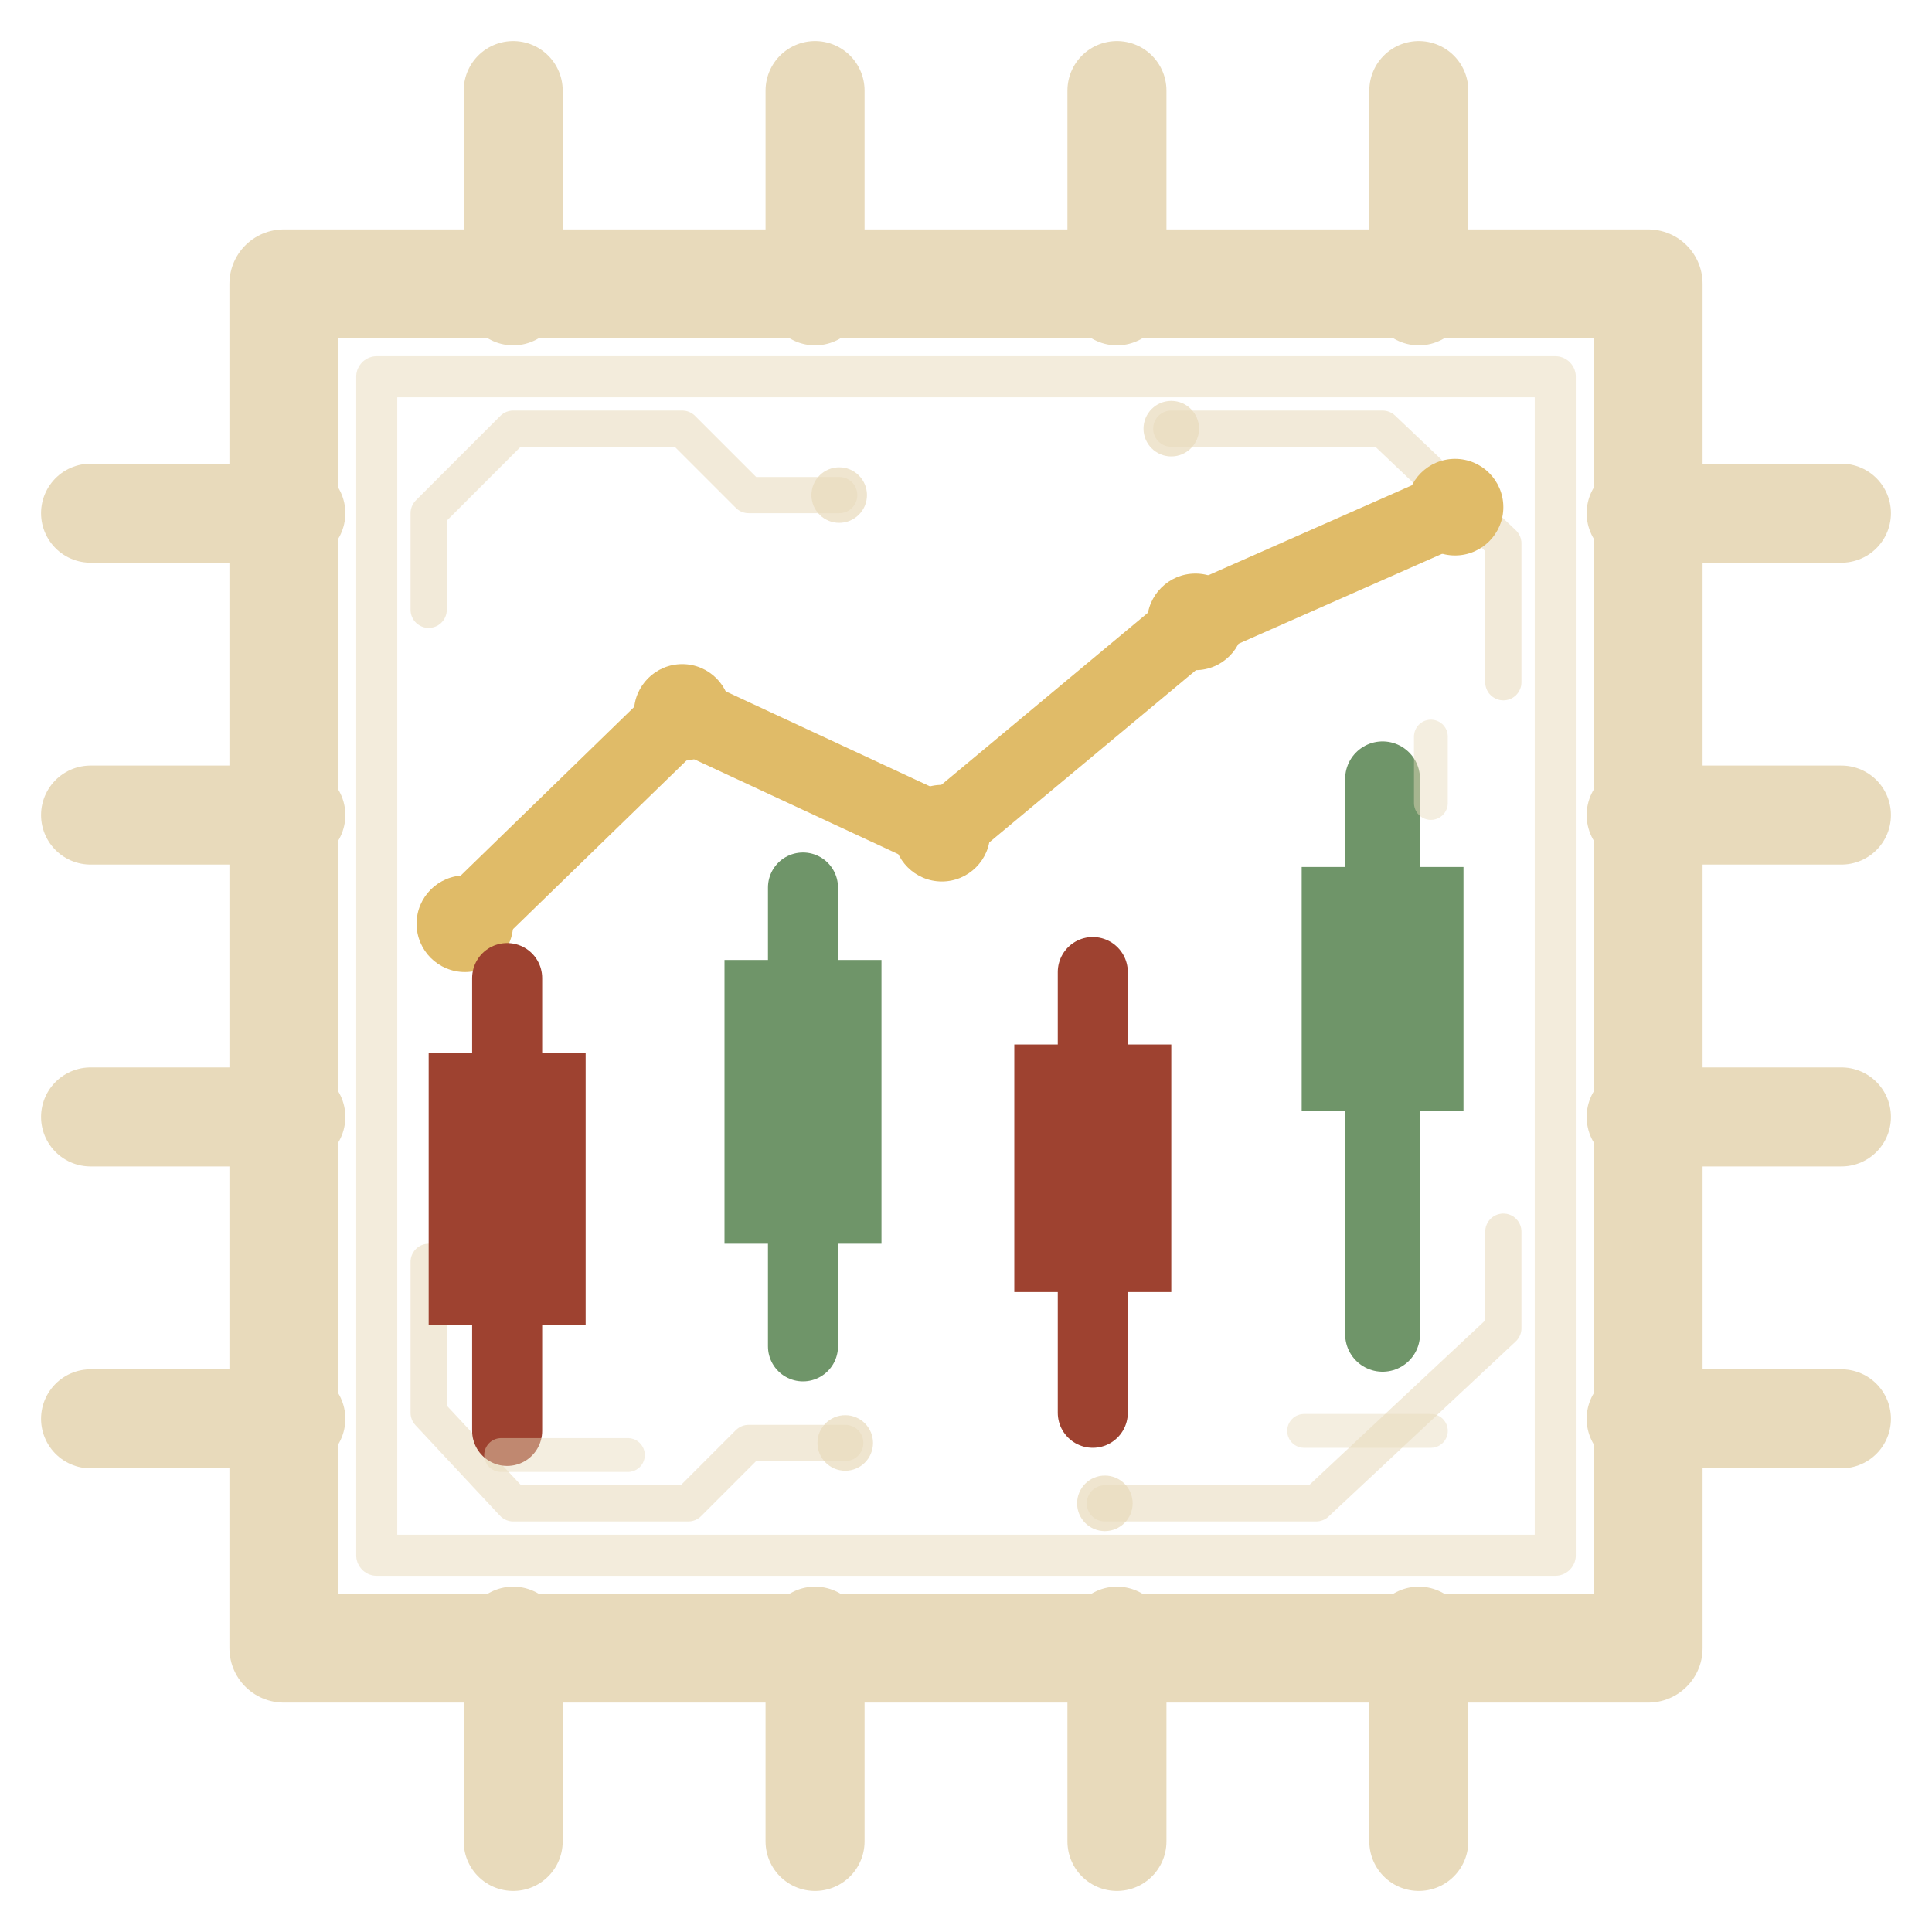
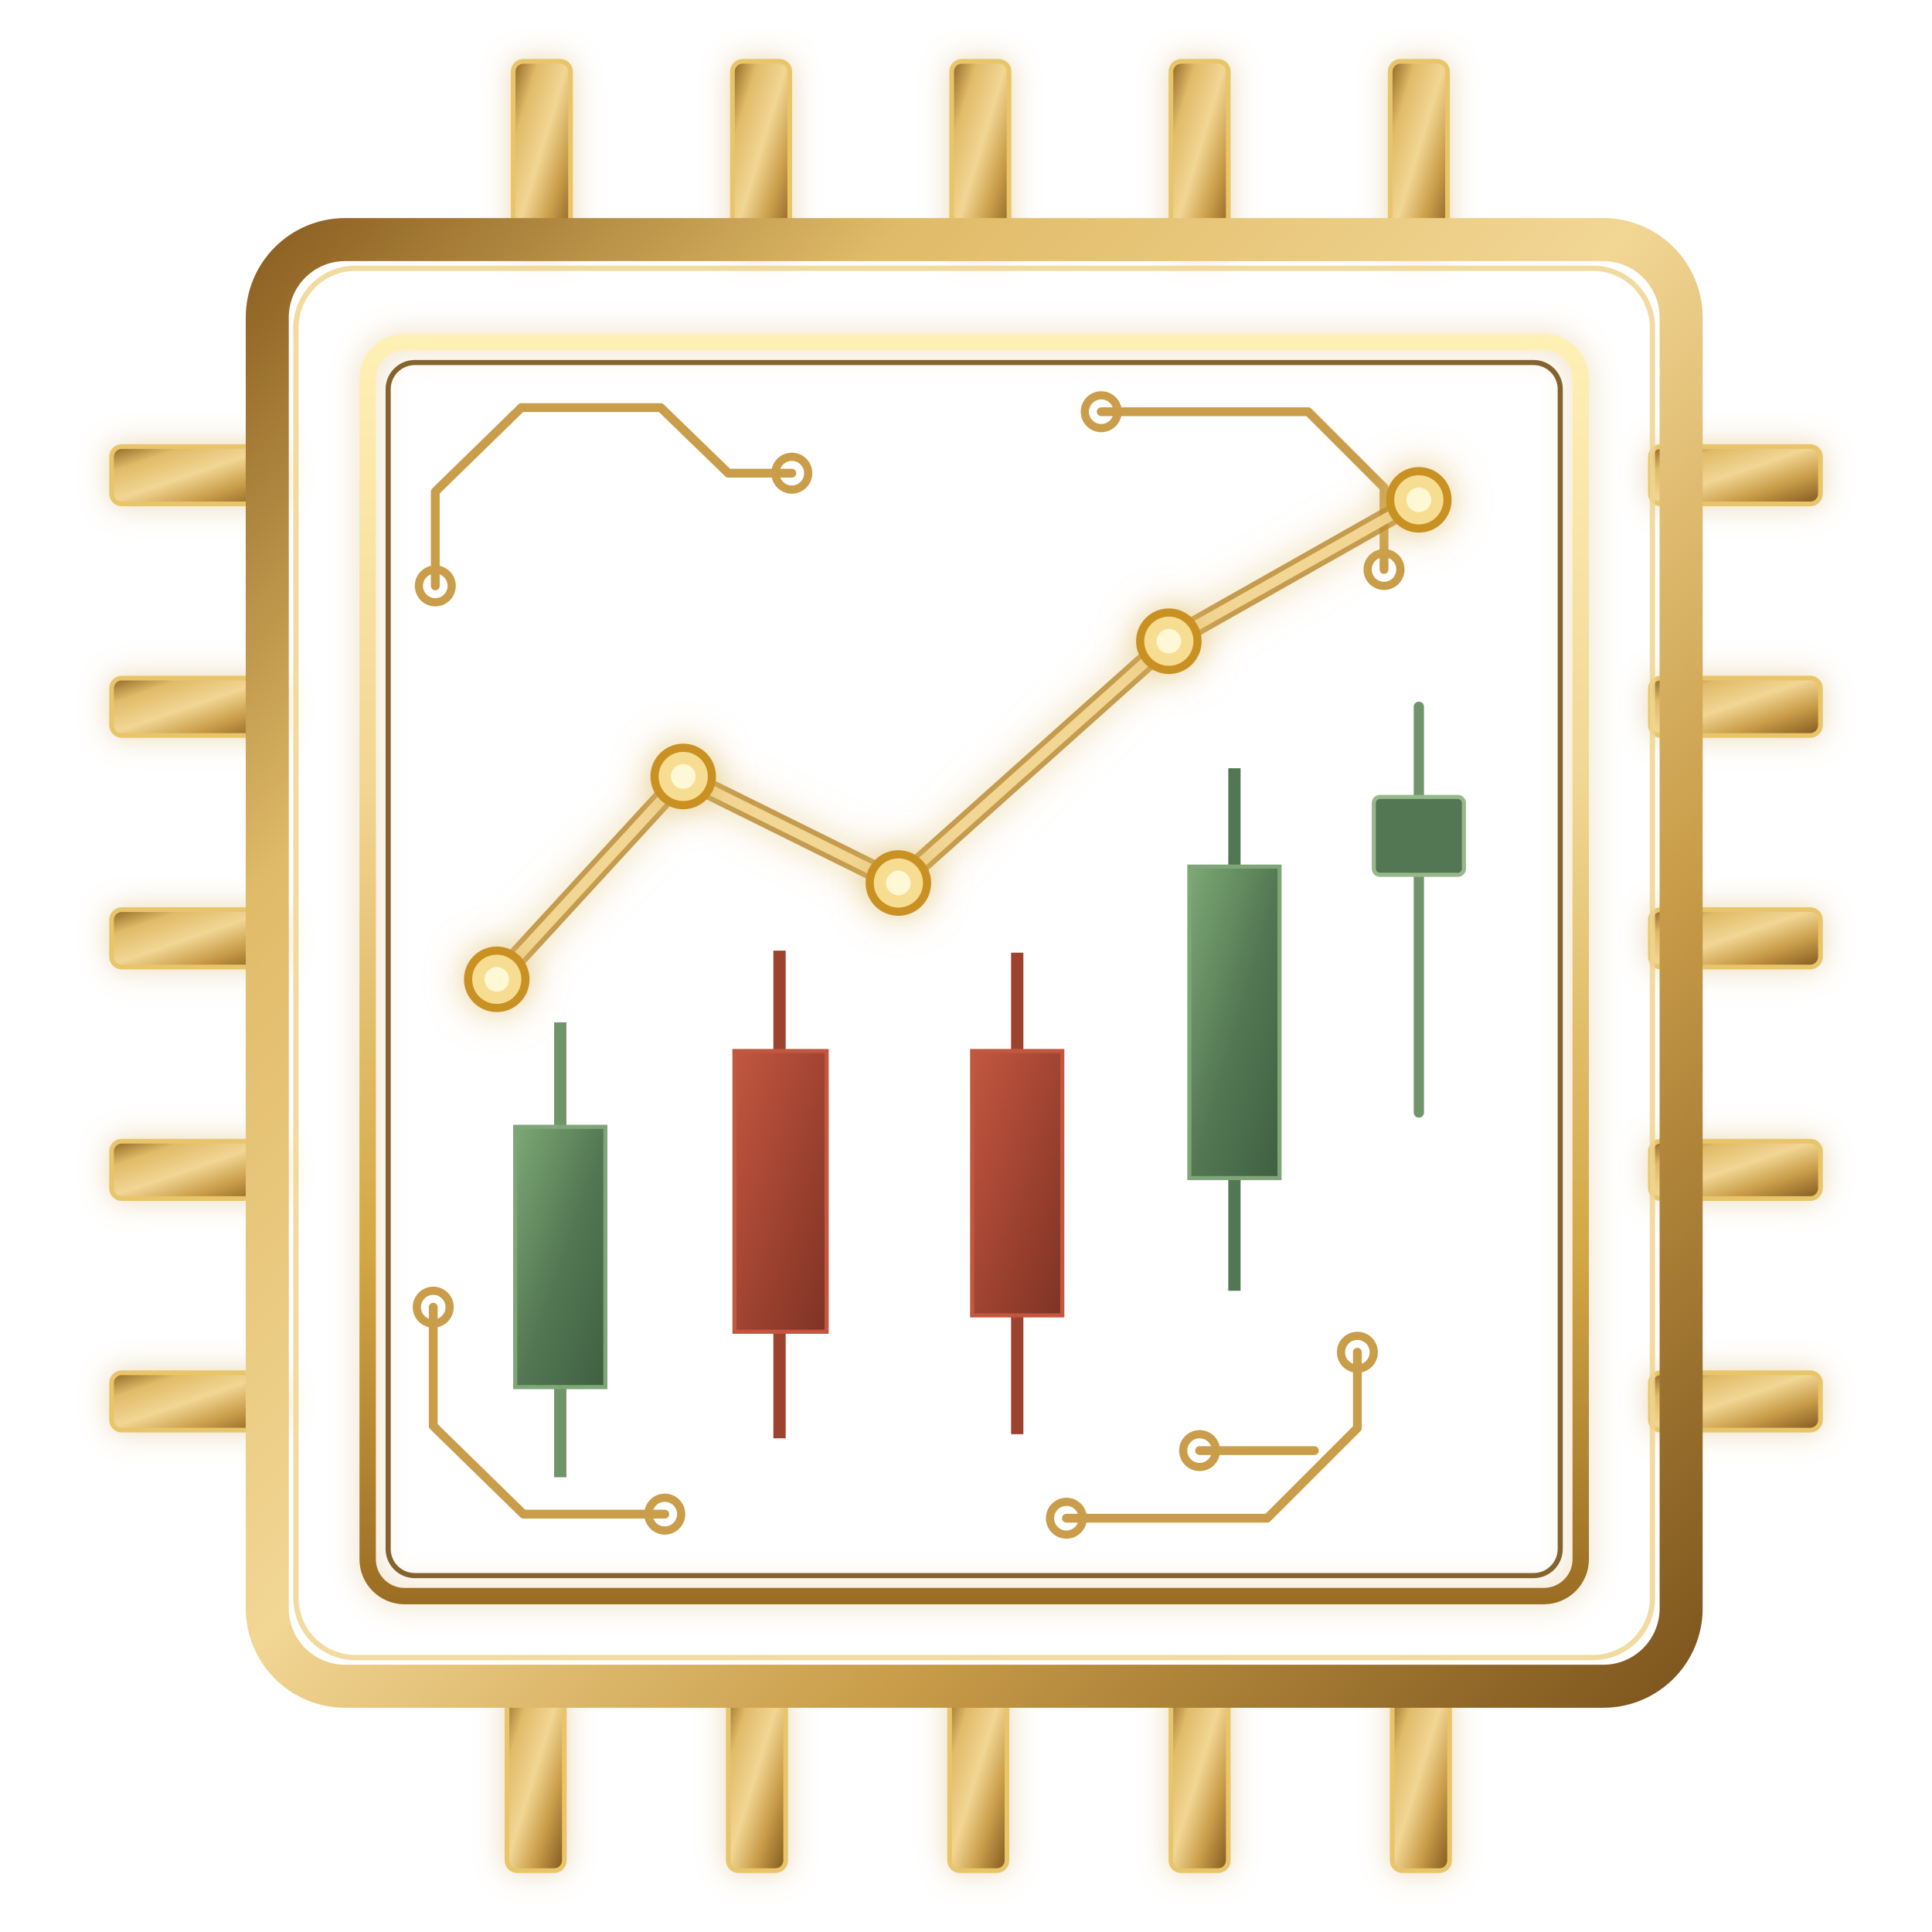
- <svg xmlns="http://www.w3.org/2000/svg" width="16" height="16" fill="none" viewBox="0 0 16 16">
-   <g stroke="#e8dabb" stroke-linecap="round" stroke-linejoin="round">
-     <path d="M4.25.75v1.7M6.75.75v1.7M9.25.75v1.7M11.75.75v1.7M4.25 13.55v1.7M6.75 13.55v1.7M9.25 13.55v1.7M11.75 13.55v1.7M.75 4.25h1.7M.75 6.75h1.7M.75 9.25h1.7M.75 11.75h1.7M13.55 4.25h1.7M13.55 6.75h1.7M13.55 9.25h1.7M13.55 11.75h1.7" stroke-width=".82" />
-     <rect x="2.35" y="2.35" width="11.3" height="11.3" stroke-width=".9" />
-     <rect x="3.12" y="3.12" width="9.76" height="9.76" stroke-width=".34" opacity=".52" />
-     <path d="M3.55 5.05V4.25l.7-.7h1.4l.55.55h.75M9.7 3.55h1.75l1 .95v1.15M3.55 10.45v1.25l.7.75H5.7l.5-.5h.8M9.15 12.45h1.75l1.55-1.45v-.8" stroke-width=".3" opacity=".56" />
-     <circle cx="6.95" cy="4.1" r=".23" fill="#e8dabb" stroke="none" opacity=".7" />
-     <circle cx="9.7" cy="3.55" r=".23" fill="#e8dabb" stroke="none" opacity=".7" />
-     <circle cx="7" cy="11.95" r=".23" fill="#e8dabb" stroke="none" opacity=".7" />
-     <circle cx="9.15" cy="12.45" r=".23" fill="#e8dabb" stroke="none" opacity=".7" />
+ <svg xmlns="http://www.w3.org/2000/svg" width="1254" height="1254" viewBox="0 0 1254 1254" role="img" aria-label="Animated ZeroToExpire icon">
+   <defs>
+     <linearGradient id="bg" x1="0" y1="0" x2="1" y2="1">
+       <stop offset="0" stop-color="#050504" />
+       <stop offset="0.55" stop-color="#080705" />
+       <stop offset="1" stop-color="#030302" />
+     </linearGradient>
+     <radialGradient id="halo" cx="50%" cy="46%" r="48%">
+       <stop offset="0" stop-color="#8f6528" stop-opacity="0.08" />
+       <stop offset="1" stop-color="#000000" stop-opacity="0" />
+     </radialGradient>
+     <linearGradient id="gold" x1="0" y1="0" x2="1" y2="1">
+       <stop offset="0" stop-color="#8d6122" />
+       <stop offset="0.22" stop-color="#e0bb68" />
+       <stop offset="0.48" stop-color="#f2d694" />
+       <stop offset="0.72" stop-color="#c99d49" />
+       <stop offset="1" stop-color="#7f561e" />
+     </linearGradient>
+     <linearGradient id="goldBright" x1="0" y1="0" x2="0" y2="1">
+       <stop offset="0" stop-color="#fff0b5" />
+       <stop offset="0.35" stop-color="#f2d694" />
+       <stop offset="0.72" stop-color="#d3a845" />
+       <stop offset="1" stop-color="#9b6d24" />
+     </linearGradient>
+     <linearGradient id="redCandle" x1="0" y1="0" x2="1" y2="1">
+       <stop offset="0" stop-color="#c25740" />
+       <stop offset="0.55" stop-color="#9e4230" />
+       <stop offset="1" stop-color="#7e3325" />
+     </linearGradient>
+     <linearGradient id="greenCandle" x1="0" y1="0" x2="1" y2="1">
+       <stop offset="0" stop-color="#7da876" />
+       <stop offset="0.52" stop-color="#537752" />
+       <stop offset="1" stop-color="#3f6041" />
+     </linearGradient>
+     <filter id="goldGlow" x="-40%" y="-40%" width="180%" height="180%">
+       <feGaussianBlur stdDeviation="7" result="blur" />
+       <feFlood flood-color="#cfa453" flood-opacity="0.42" result="glow" />
+       <feComposite in="glow" in2="blur" operator="in" result="soft" />
+       <feMerge>
+         <feMergeNode in="soft" />
+         <feMergeNode in="SourceGraphic" />
+       </feMerge>
+     </filter>
+     <filter id="nodeGlow" x="-100%" y="-100%" width="300%" height="300%">
+       <feGaussianBlur stdDeviation="9" result="blur" />
+       <feFlood flood-color="#e0bb68" flood-opacity="0.72" result="glow" />
+       <feComposite in="glow" in2="blur" operator="in" result="soft" />
+       <feMerge>
+         <feMergeNode in="soft" />
+         <feMergeNode in="SourceGraphic" />
+       </feMerge>
+     </filter>
+     <filter id="subtleShadow" x="-30%" y="-30%" width="160%" height="160%">
+       <feDropShadow dx="0" dy="5" stdDeviation="8" flood-color="#000000" flood-opacity="0.8" />
+     </filter>
+   </defs>
+   <g id="expandedArtwork" transform="translate(72.39 39.80) scale(1.33) translate(-204 -155)">
+     <g fill="url(#gold)" stroke="#e9c56a" stroke-width="2.3" filter="url(#goldGlow)">
+       <rect x="400" y="155" width="28" height="93" rx="5" />
+       <rect x="507" y="155" width="28" height="93" rx="5" />
+       <rect x="614" y="155" width="28" height="93" rx="5" />
+       <rect x="721" y="155" width="28" height="93" rx="5" />
+       <rect x="828" y="155" width="28" height="93" rx="5" />
+       <rect x="397" y="947" width="28" height="91" rx="5" />
+       <rect x="505" y="947" width="28" height="91" rx="5" />
+       <rect x="613" y="947" width="28" height="91" rx="5" />
+       <rect x="721" y="947" width="28" height="91" rx="5" />
+       <rect x="829" y="947" width="28" height="91" rx="5" />
+       <rect x="204" y="343" width="82" height="28" rx="5" />
+       <rect x="204" y="456" width="82" height="28" rx="5" />
+       <rect x="204" y="569" width="82" height="28" rx="5" />
+       <rect x="204" y="682" width="82" height="28" rx="5" />
+       <rect x="204" y="795" width="82" height="28" rx="5" />
+       <rect x="955" y="343" width="83" height="28" rx="5" />
+       <rect x="955" y="456" width="83" height="28" rx="5" />
+       <rect x="955" y="569" width="83" height="28" rx="5" />
+       <rect x="955" y="682" width="83" height="28" rx="5" />
+       <rect x="955" y="795" width="83" height="28" rx="5" />
+     </g>
+     <g>
+       <rect x="280" y="242" width="690" height="706" rx="38" fill="none" stroke="url(#gold)" stroke-width="21" />
+       <rect x="294" y="256" width="662" height="678" rx="29" fill="none" stroke="#f0d58f" stroke-width="2.6" opacity="0.85" />
+     </g>
+     <rect x="329" y="292" width="592" height="612" rx="18" fill="none" stroke="url(#goldBright)" stroke-width="8" filter="url(#goldGlow)" />
+     <rect x="339" y="302" width="572" height="592" rx="13" fill="none" stroke="#7f5b25" stroke-width="2.5" opacity="0.95" />
+     <g fill="none" stroke="#c99d49" stroke-width="4.3" stroke-linecap="round" stroke-linejoin="round">
+       <path d="M362 411 V365 L404 324 H472 L505 356 H536" />
+       <path d="M687 326 H788 L825 363 V403" />
+       <path d="M361 763 V821 L405 864 H474" />
+       <path d="M670 866 H768 L812 822 V785" />
+       <path d="M735 833 H791" />
+     </g>
+     <g fill="none" stroke="#c99d49" stroke-width="4">
+       <circle cx="362" cy="411" r="8" />
+       <circle cx="536" cy="356" r="8" />
+       <circle cx="687" cy="326" r="8" />
+       <circle cx="825" cy="403" r="8" />
+       <circle cx="361" cy="763" r="8" />
+       <circle cx="474" cy="864" r="8" />
+       <circle cx="670" cy="866" r="8" />
+       <circle cx="812" cy="785" r="8" />
+       <circle cx="735" cy="833" r="8" />
+     </g>
+     <g>
+       <line x1="423" y1="624" x2="423" y2="846" stroke="#6f9569" stroke-width="6" />
+       <rect x="401" y="675" width="44" height="127" fill="url(#greenCandle)" stroke="#7fa678" stroke-width="2" />
+       <line x1="530" y1="589" x2="530" y2="827" stroke="#9e4230" stroke-width="6" />
+       <rect x="508" y="638" width="45" height="137" fill="url(#redCandle)" stroke="#c25740" stroke-width="2" />
+       <line x1="646" y1="590" x2="646" y2="825" stroke="#9e4230" stroke-width="6" />
+       <rect x="624" y="638" width="44" height="129" fill="url(#redCandle)" stroke="#c25740" stroke-width="2" />
+       <line x1="752" y1="500" x2="752" y2="755" stroke="#537752" stroke-width="6" />
+       <rect x="730" y="548" width="44" height="152" fill="url(#greenCandle)" stroke="#7fa678" stroke-width="2" />
+     </g>
+     <polyline points="392,603 483,504 588,556 720,438 842,369" fill="none" stroke="#b88528" stroke-width="10" stroke-linecap="round" stroke-linejoin="round" opacity="0.82" filter="url(#nodeGlow)">
+       <animate attributeName="points" dur="4.8s" repeatCount="indefinite" keyTimes="0;0.2;0.4;0.6;0.8;1" values="       392,603 483,504 588,556 720,438 842,369;       392,603 483,504 588,556 720,438 842,454;       392,603 483,504 588,556 720,438 842,421;       392,603 483,504 588,556 720,438 842,349;       392,603 483,504 588,556 720,438 842,482;       392,603 483,504 588,556 720,438 842,369" />
+     </polyline>
+     <polyline points="392,603 483,504 588,556 720,438 842,369" fill="none" stroke="#f2d694" stroke-width="5" stroke-linecap="round" stroke-linejoin="round">
+       <animate attributeName="points" dur="4.8s" repeatCount="indefinite" keyTimes="0;0.2;0.4;0.6;0.8;1" values="       392,603 483,504 588,556 720,438 842,369;       392,603 483,504 588,556 720,438 842,454;       392,603 483,504 588,556 720,438 842,421;       392,603 483,504 588,556 720,438 842,349;       392,603 483,504 588,556 720,438 842,482;       392,603 483,504 588,556 720,438 842,369" />
+     </polyline>
+     <g filter="url(#nodeGlow)">
+       <g fill="#f7dd91" stroke="#c99124" stroke-width="4">
+         <circle cx="392" cy="603" r="14" />
+         <circle cx="483" cy="504" r="14" />
+         <circle cx="588" cy="556" r="14" />
+         <circle cx="720" cy="438" r="14" />
+       </g>
+       <g fill="#fff8d6">
+         <circle cx="392" cy="603" r="6" />
+         <circle cx="483" cy="504" r="6" />
+         <circle cx="588" cy="556" r="6" />
+         <circle cx="720" cy="438" r="6" />
+       </g>
+     </g>
+     <g filter="url(#nodeGlow)">
+       <circle cx="842" cy="369" r="14" fill="#f7dd91" stroke="#c99124" stroke-width="4">
+         <animate attributeName="cy" dur="4.8s" repeatCount="indefinite" values="369;454;421;349;482;369" />
+         <animate attributeName="r" dur="4.8s" repeatCount="indefinite" values="14;14.5;14;14.5;14;14" />
+       </circle>
+       <circle cx="842" cy="369" r="6" fill="#fff8d6">
+         <animate attributeName="cy" dur="4.8s" repeatCount="indefinite" values="369;454;421;349;482;369" />
+       </circle>
+     </g>
+     <g id="currentCandle">
+       <line x1="842" y1="470" x2="842" y2="668" stroke="#6f9569" stroke-width="5" stroke-linecap="round">
+         <animate attributeName="stroke" dur="4.8s" repeatCount="indefinite" keyTimes="0;0.2;0.4;0.6;0.8;1" calcMode="discrete" values="#6f9569;#9e4230;#6f9569;#6f9569;#9e4230;#6f9569" />
+       </line>
+       <rect x="820" y="514" width="44" height="38" rx="3" fill="#537752" stroke="#97b88b" stroke-width="2" opacity="1">
+         <animate attributeName="y" dur="4.8s" repeatCount="indefinite" keyTimes="0;0.2;0.4;0.6;0.8;1" values="514;546;551;500;546;514" />
+         <animate attributeName="height" dur="4.8s" repeatCount="indefinite" keyTimes="0;0.2;0.4;0.6;0.8;1" values="38;6;6;52;6;38" />
+         <animate attributeName="opacity" dur="4.8s" repeatCount="indefinite" keyTimes="0;0.2;0.4;0.6;0.8;1" calcMode="discrete" values="1;0;1;1;0;1" />
+       </rect>
+       <rect x="820" y="552" width="44" height="6" rx="3" fill="#9e4230" stroke="#c25740" stroke-width="2" opacity="0">
+         <animate attributeName="y" dur="4.8s" repeatCount="indefinite" keyTimes="0;0.2;0.4;0.6;0.8;1" values="552;552;552;552;552;552" />
+         <animate attributeName="height" dur="4.8s" repeatCount="indefinite" keyTimes="0;0.2;0.4;0.6;0.8;1" values="6;23;6;6;43;6" />
+         <animate attributeName="opacity" dur="4.8s" repeatCount="indefinite" keyTimes="0;0.2;0.4;0.6;0.8;1" calcMode="discrete" values="0;1;0;0;1;0" />
+       </rect>
+     </g>
  </g>
-   <path d="M3.85 7.65 5.65 5.9 7.8 6.9 9.9 5.15 12.05 4.2" stroke="#e0bb68" stroke-width=".62" stroke-linecap="round" stroke-linejoin="round">
-     <animate attributeName="d" dur="4.8s" repeatCount="indefinite" calcMode="discrete" values="M3.85 7.65 5.65 5.9 7.8 6.9 9.9 5.15 12.05 4.2;M3.85 7.65 5.65 5.9 7.8 6.9 9.9 5.15 12.05 4.55;M3.85 7.65 5.65 5.9 7.8 6.9 9.9 5.15 12.05 4.05;M3.85 7.65 5.65 5.9 7.8 6.9 9.9 5.15 12.05 4.82;M3.85 7.65 5.65 5.9 7.8 6.9 9.9 5.15 12.05 4.2" />
-   </path>
-   <g fill="#e0bb68">
-     <circle cx="3.85" cy="7.65" r=".4" />
-     <circle cx="5.65" cy="5.9" r=".4" />
-     <circle cx="7.8" cy="6.9" r=".4" />
-     <circle cx="9.9" cy="5.15" r=".4" />
-     <circle cx="12.05" cy="4.2" r=".4">
-       <animate attributeName="cy" dur="4.8s" repeatCount="indefinite" calcMode="discrete" values="4.2;4.55;4.05;4.82;4.2" />
-     </circle>
-   </g>
-   <path d="M4.2 8.1v3.75" stroke="#9e4230" stroke-width=".58" stroke-linecap="round" />
-   <rect x="3.55" y="8.72" width="1.3" height="2.25" fill="#9e4230" />
-   <path d="M6.65 7.35v3.8" stroke="#6f9569" stroke-width=".58" stroke-linecap="round" />
-   <rect x="6" y="7.95" width="1.3" height="2.35" fill="#6f9569" />
-   <path d="M9.05 8.05v3.65" stroke="#9e4230" stroke-width=".58" stroke-linecap="round" />
-   <rect x="8.4" y="8.65" width="1.3" height="2.05" fill="#9e4230" />
-   <path d="M11.45 6.45v4.6" stroke="#6f9569" stroke-width=".62" stroke-linecap="round">
-     <animate attributeName="stroke" dur="4.8s" repeatCount="indefinite" calcMode="discrete" values="#6f9569;#6f9569;#6f9569;#9e4230;#6f9569" />
-   </path>
-   <rect x="10.78" y="7.18" width="1.34" height="2.02" fill="#6f9569">
-     <animate attributeName="y" dur="4.8s" repeatCount="indefinite" calcMode="discrete" values="7.18;8.05;9.05;9.2;7.18" />
-     <animate attributeName="height" dur="4.8s" repeatCount="indefinite" calcMode="discrete" values="2.02;1.15;.15;.65;2.02" />
-     <animate attributeName="fill" dur="4.8s" repeatCount="indefinite" calcMode="discrete" values="#6f9569;#6f9569;#6f9569;#9e4230;#6f9569" />
-   </rect>
-   <path d="M4.15 12.05h1.05M10.8 11.85h1.05M11.85 6.1v.55" stroke="#e8dabb" stroke-width=".28" stroke-linecap="round" opacity=".46" />
</svg>
